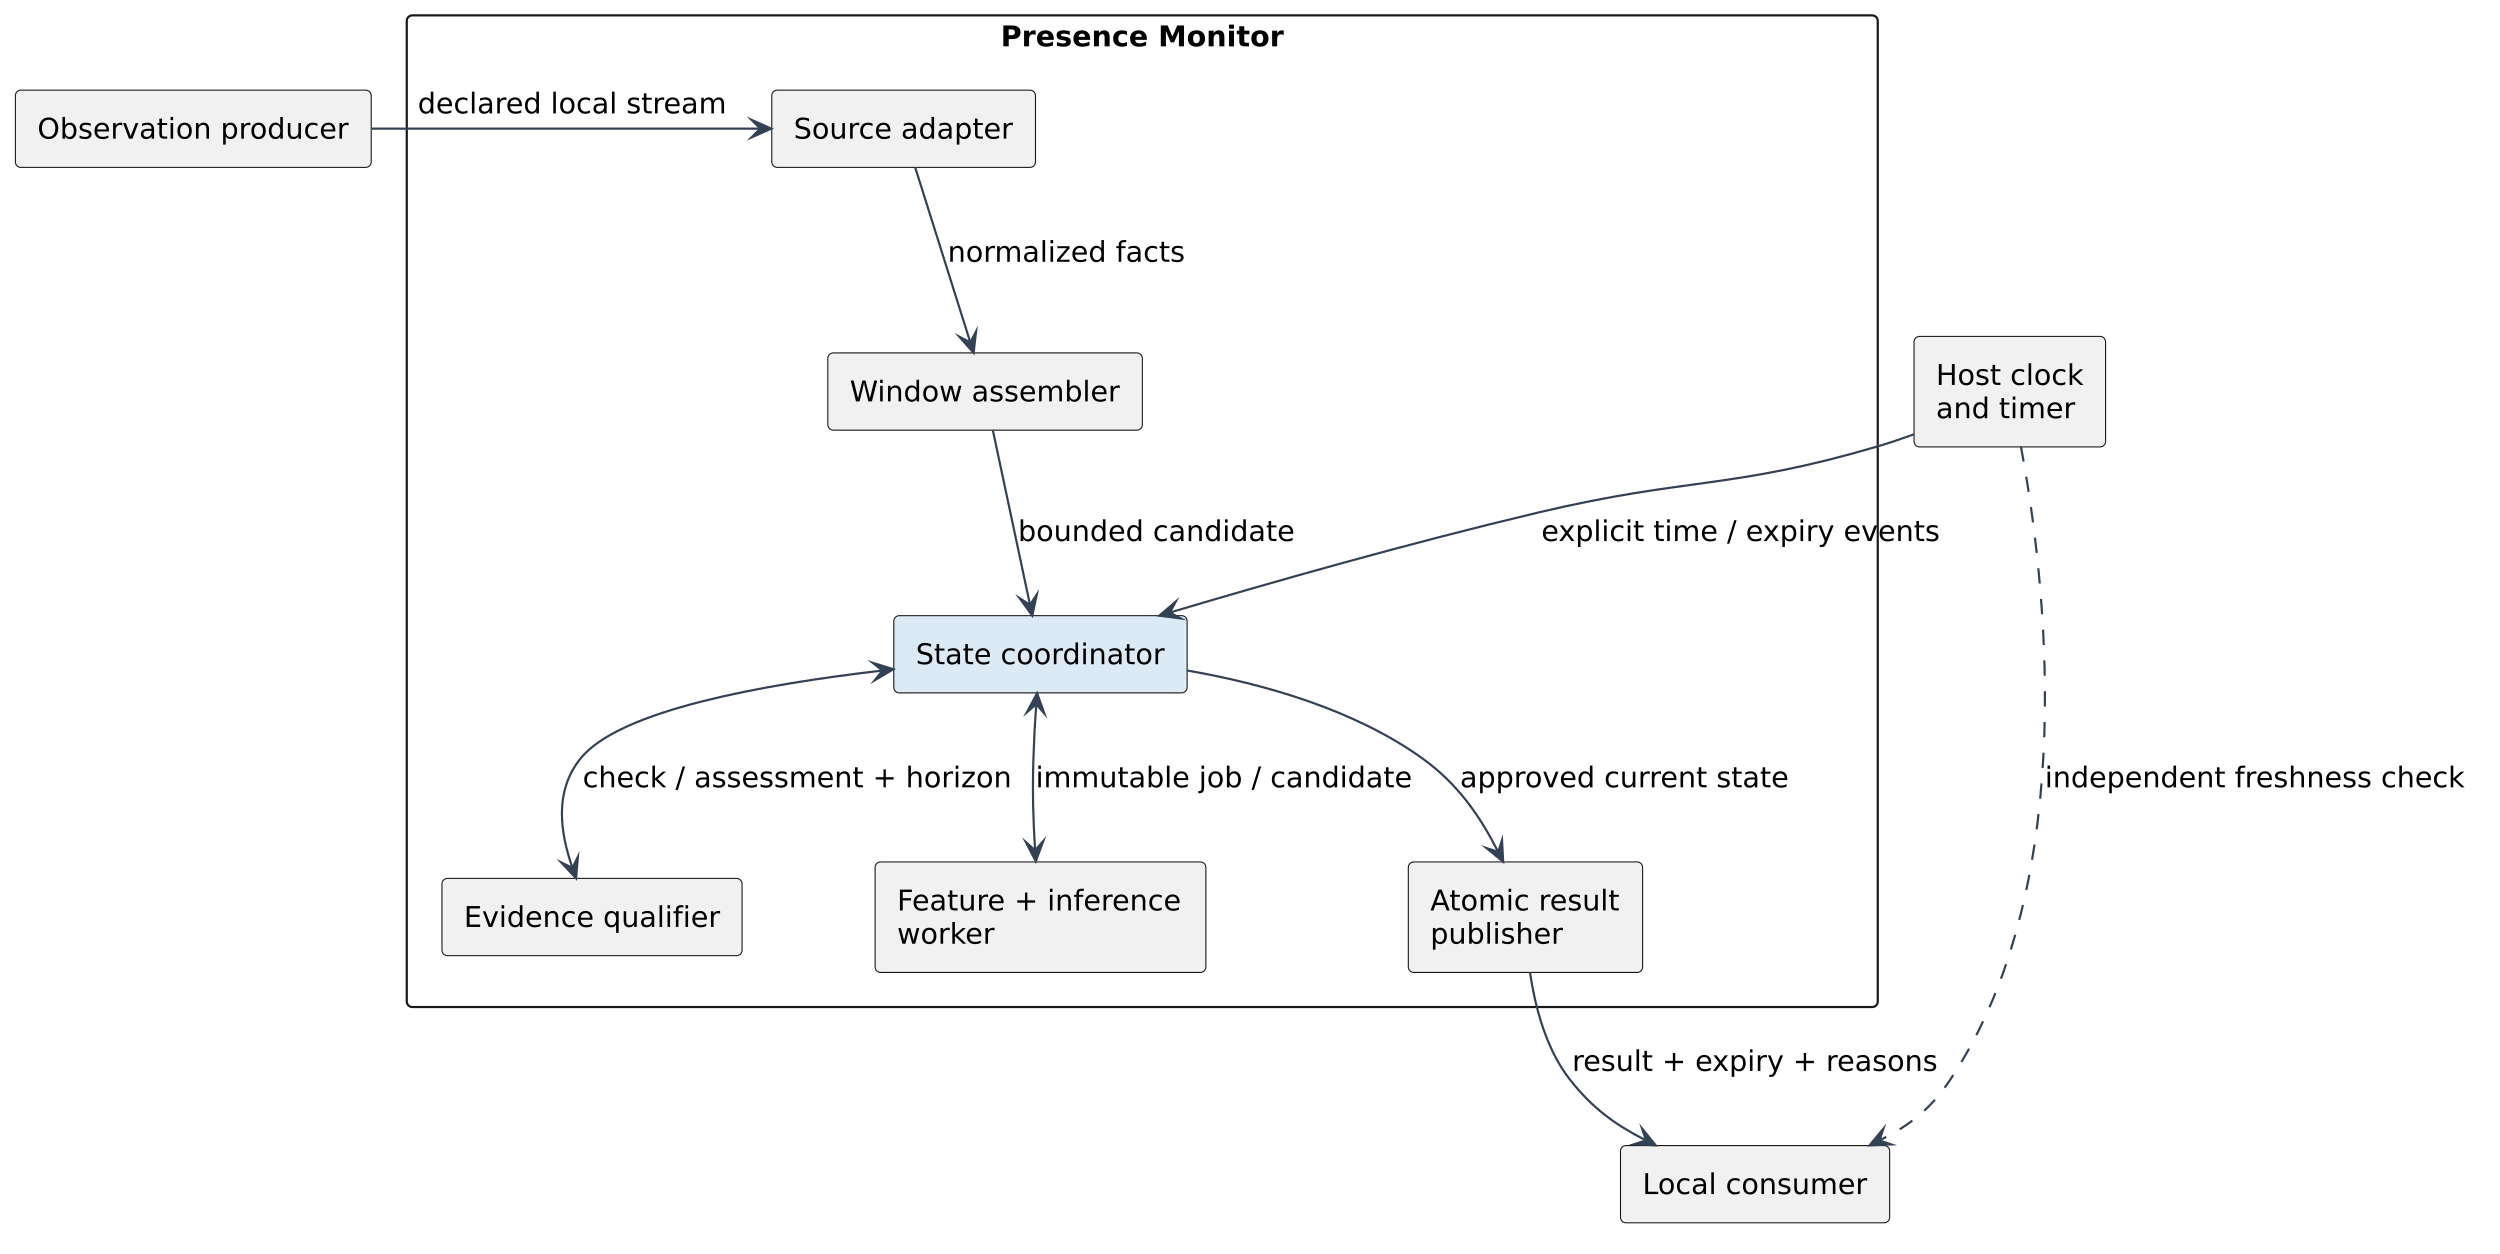
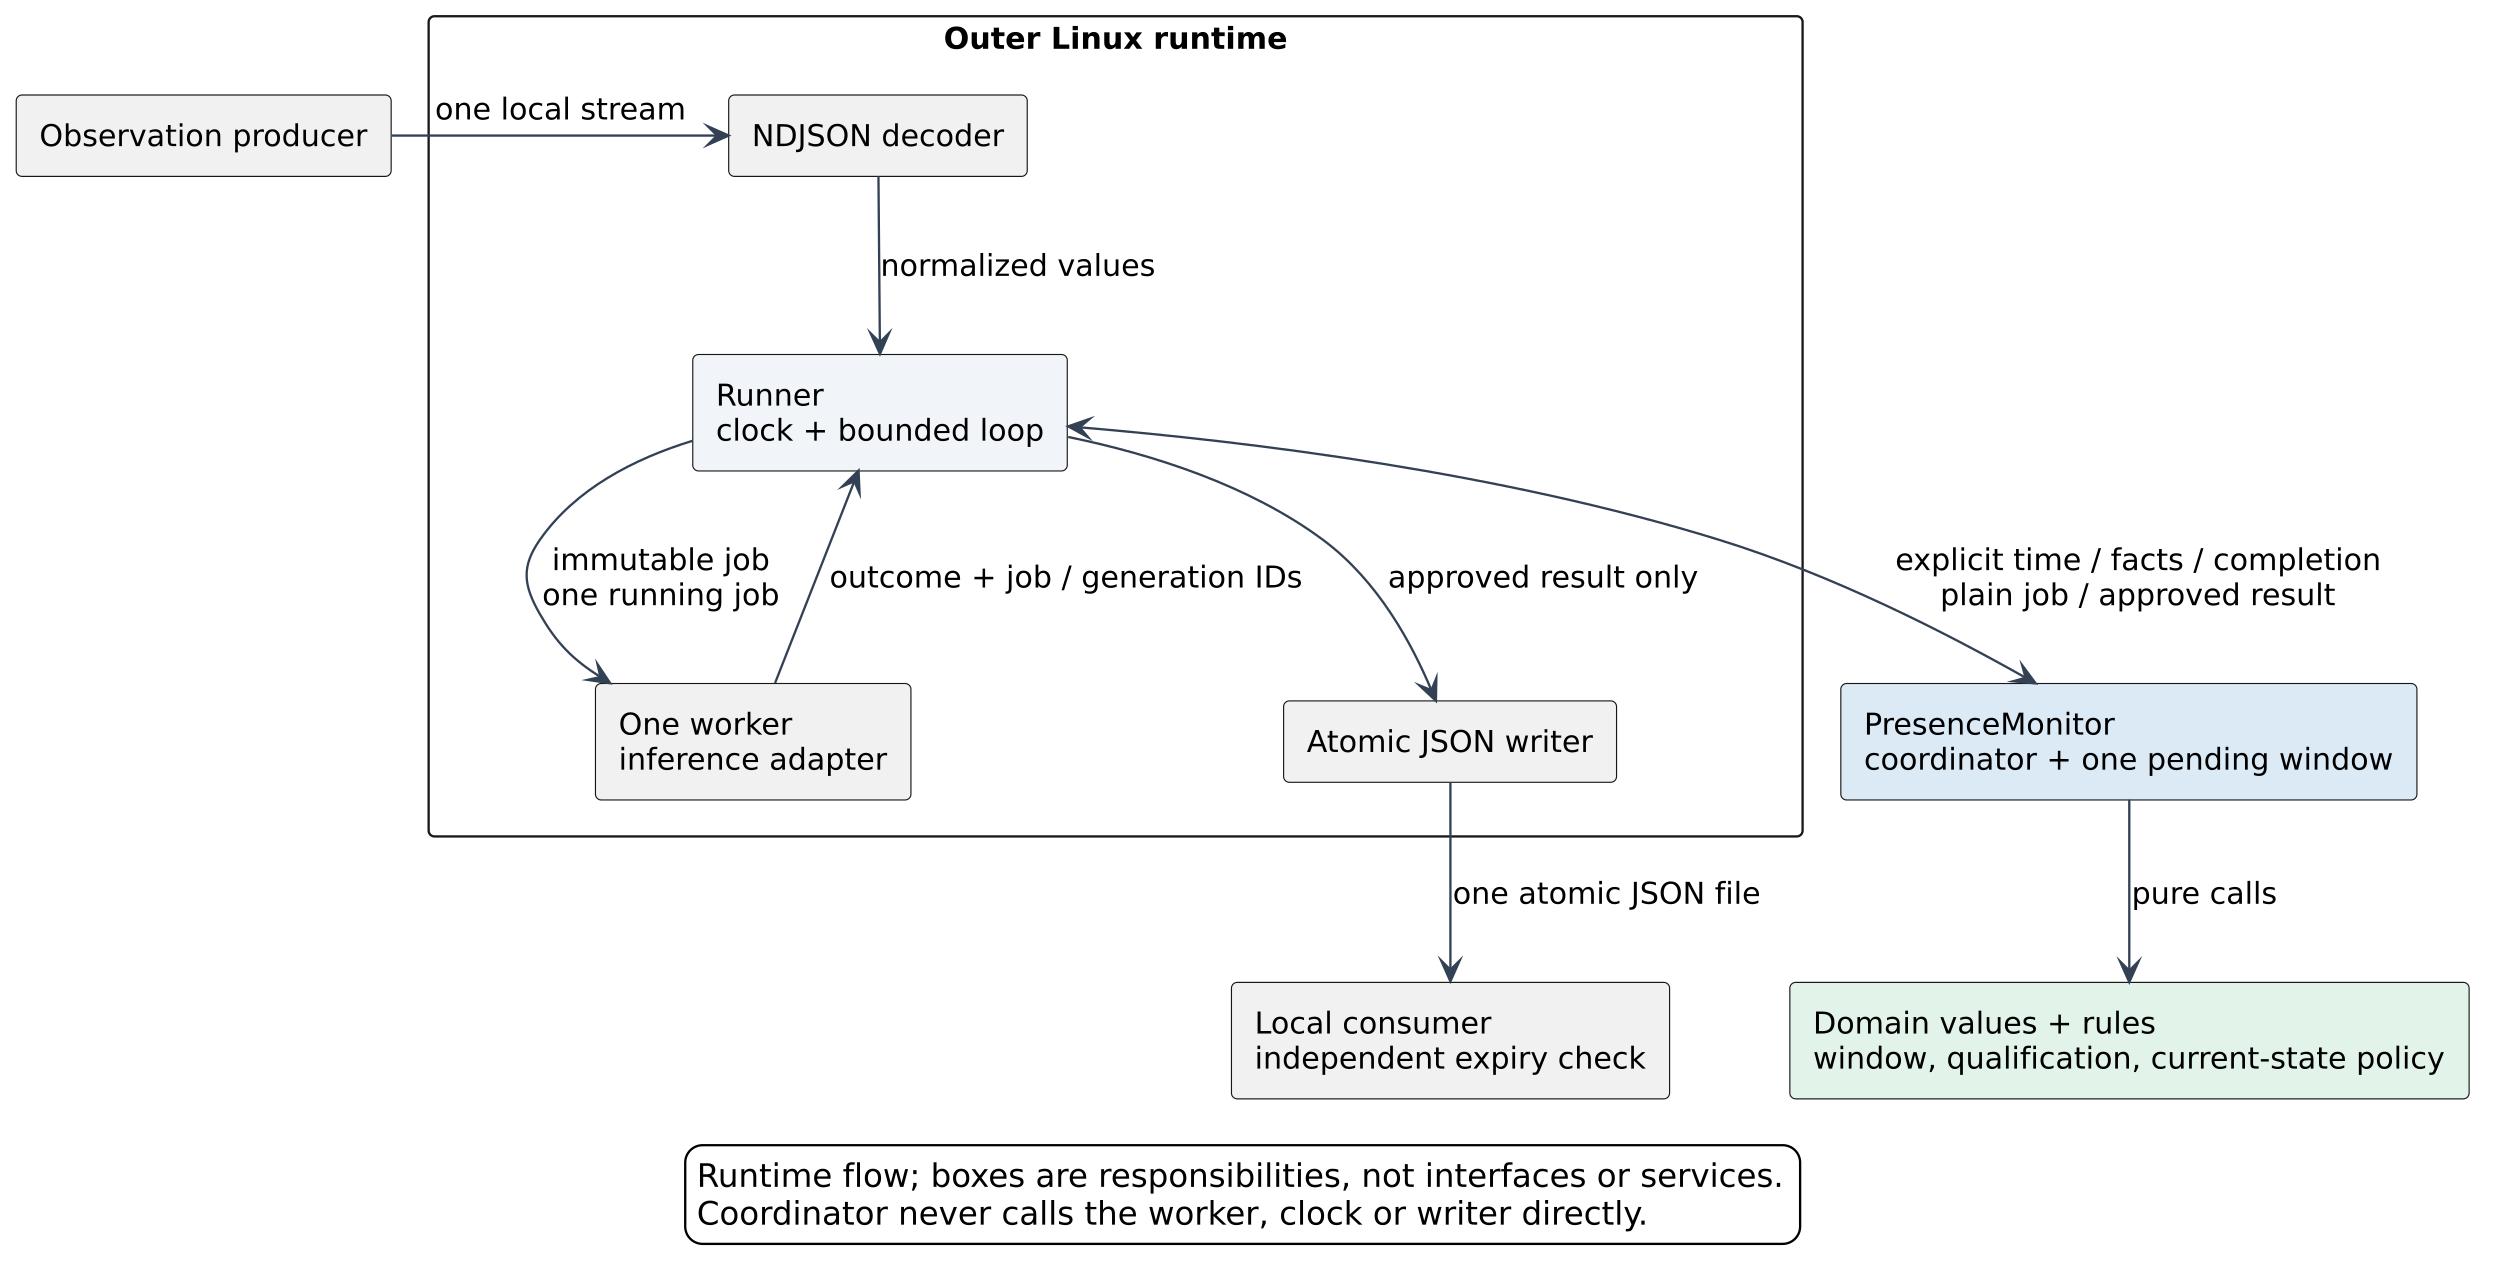
- <svg xmlns="http://www.w3.org/2000/svg" contentStyleType="text/css" data-diagram-type="DESCRIPTION" height="570px" preserveAspectRatio="none" style="width:1137px;height:570px;background:#FFFFFF;" version="1.1" viewBox="0 0 1137 570" width="1137px" zoomAndPan="magnify">
+ <svg xmlns="http://www.w3.org/2000/svg" contentStyleType="text/css" data-diagram-type="DESCRIPTION" height="555px" preserveAspectRatio="none" style="width:1079px;height:555px;background:#FFFFFF;" version="1.1" viewBox="0 0 1079 555" width="1079px" zoomAndPan="magnify">
  <defs />
  <g>
-     <g class="cluster" data-qualified-name="Presence Monitor" data-source-line="12" id="ent0003">
-       <rect fill="none" height="451" rx="2.5" ry="2.5" style="stroke:#181818;stroke-width:1;" width="669" x="185" y="7" />
-       <text fill="#000000" font-family="DejaVu Sans" font-size="13" font-weight="700" lengthAdjust="spacing" textLength="128.75" x="455.125" y="21.067">Presence Monitor</text>
+     <g class="cluster" data-qualified-name="Outer Linux runtime" data-source-line="10" id="ent0002">
+       <rect fill="none" height="354" rx="2.5" ry="2.5" style="stroke:#181818;stroke-width:1;" width="593" x="185" y="7" />
+       <text fill="#000000" font-family="DejaVu Sans" font-size="13" font-weight="700" lengthAdjust="spacing" textLength="148.389" x="407.305" y="21.067">Outer Linux runtime</text>
    </g>
-     <g class="entity" data-qualified-name="Presence Monitor.Adapter" data-source-line="13" id="ent0004">
-       <rect fill="#F1F1F1" height="35.133" rx="2.5" ry="2.5" style="stroke:#181818;stroke-width:0.5;" width="119.944" x="351" y="41" />
-       <text fill="#000000" font-family="DejaVu Sans" font-size="13" lengthAdjust="spacing" textLength="99.944" x="361" y="63.067">Source adapter</text>
+     <g class="entity" data-qualified-name="Outer Linux runtime.Decoder" data-source-line="11" id="ent0003">
+       <rect fill="#F1F1F1" height="35.133" rx="2.5" ry="2.5" style="stroke:#181818;stroke-width:0.5;" width="128.856" x="314.5" y="41" />
+       <text fill="#000000" font-family="DejaVu Sans" font-size="13" lengthAdjust="spacing" textLength="108.856" x="324.5" y="63.067">NDJSON decoder</text>
    </g>
-     <g class="entity" data-qualified-name="Presence Monitor.Window" data-source-line="14" id="ent0005">
-       <rect fill="#F1F1F1" height="35.133" rx="2.5" ry="2.5" style="stroke:#181818;stroke-width:0.5;" width="143.056" x="376.5" y="160.5" />
-       <text fill="#000000" font-family="DejaVu Sans" font-size="13" lengthAdjust="spacing" textLength="123.056" x="386.5" y="182.567">Window assembler</text>
+     <g class="entity" data-qualified-name="Outer Linux runtime.Runner" data-source-line="12" id="ent0004">
+       <rect fill="#F1F5F9" height="50.266" rx="2.5" ry="2.5" style="stroke:#181818;stroke-width:0.5;" width="161.635" x="299" y="153" />
+       <text fill="#000000" font-family="DejaVu Sans" font-size="13" lengthAdjust="spacing" textLength="47.093" x="309" y="175.067">Runner</text>
+       <text fill="#000000" font-family="DejaVu Sans" font-size="13" lengthAdjust="spacing" textLength="141.635" x="309" y="190.2">clock + bounded loop</text>
    </g>
-     <g class="entity" data-qualified-name="Presence Monitor.Coordinator" data-source-line="15" id="ent0006">
-       <rect fill="#DCEAF6" height="35.133" rx="2.5" ry="2.5" style="stroke:#181818;stroke-width:0.5;" width="133.407" x="406.5" y="280" />
-       <text fill="#000000" font-family="DejaVu Sans" font-size="13" lengthAdjust="spacing" textLength="113.407" x="416.5" y="302.067">State coordinator</text>
+     <g class="entity" data-qualified-name="Outer Linux runtime.Worker" data-source-line="13" id="ent0005">
+       <rect fill="#F1F1F1" height="50.266" rx="2.5" ry="2.5" style="stroke:#181818;stroke-width:0.5;" width="136.162" x="257" y="295" />
+       <text fill="#000000" font-family="DejaVu Sans" font-size="13" lengthAdjust="spacing" textLength="75.404" x="267" y="317.067">One worker</text>
+       <text fill="#000000" font-family="DejaVu Sans" font-size="13" lengthAdjust="spacing" textLength="116.162" x="267" y="332.2">inference adapter</text>
    </g>
-     <g class="entity" data-qualified-name="Presence Monitor.Qualifier" data-source-line="16" id="ent0007">
-       <rect fill="#F1F1F1" height="35.133" rx="2.5" ry="2.5" style="stroke:#181818;stroke-width:0.5;" width="136.499" x="201" y="399.5" />
-       <text fill="#000000" font-family="DejaVu Sans" font-size="13" lengthAdjust="spacing" textLength="116.499" x="211" y="421.567">Evidence qualifier</text>
+     <g class="entity" data-qualified-name="Outer Linux runtime.Writer" data-source-line="14" id="ent0006">
+       <rect fill="#F1F1F1" height="35.133" rx="2.5" ry="2.5" style="stroke:#181818;stroke-width:0.5;" width="143.703" x="554" y="302.5" />
+       <text fill="#000000" font-family="DejaVu Sans" font-size="13" lengthAdjust="spacing" textLength="123.703" x="564" y="324.567">Atomic JSON writer</text>
    </g>
-     <g class="entity" data-qualified-name="Presence Monitor.Worker" data-source-line="17" id="ent0008">
-       <rect fill="#F1F1F1" height="50.266" rx="2.5" ry="2.5" style="stroke:#181818;stroke-width:0.5;" width="150.432" x="398" y="392" />
-       <text fill="#000000" font-family="DejaVu Sans" font-size="13" lengthAdjust="spacing" textLength="130.432" x="408" y="414.067">Feature + inference</text>
-       <text fill="#000000" font-family="DejaVu Sans" font-size="13" lengthAdjust="spacing" textLength="44.802" x="408" y="429.2">worker</text>
-     </g>
-     <g class="entity" data-qualified-name="Presence Monitor.Publisher" data-source-line="18" id="ent0009">
-       <rect fill="#F1F1F1" height="50.266" rx="2.5" ry="2.5" style="stroke:#181818;stroke-width:0.5;" width="106.563" x="640.5" y="392" />
-       <text fill="#000000" font-family="DejaVu Sans" font-size="13" lengthAdjust="spacing" textLength="86.563" x="650.5" y="414.067">Atomic result</text>
-       <text fill="#000000" font-family="DejaVu Sans" font-size="13" lengthAdjust="spacing" textLength="60.322" x="650.5" y="429.2">publisher</text>
-     </g>
-     <g class="entity" data-qualified-name="Source" data-source-line="10" id="ent0001">
+     <g class="entity" data-qualified-name="Source" data-source-line="9" id="ent0001">
      <rect fill="#F1F1F1" height="35.133" rx="2.5" ry="2.5" style="stroke:#181818;stroke-width:0.5;" width="161.826" x="7" y="41" />
      <text fill="#000000" font-family="DejaVu Sans" font-size="13" lengthAdjust="spacing" textLength="141.826" x="17" y="63.067">Observation producer</text>
    </g>
-     <g class="entity" data-qualified-name="Clock" data-source-line="11" id="ent0002">
-       <rect fill="#F1F1F1" height="50.266" rx="2.5" ry="2.5" style="stroke:#181818;stroke-width:0.5;" width="87.12" x="870.5" y="153" />
-       <text fill="#000000" font-family="DejaVu Sans" font-size="13" lengthAdjust="spacing" textLength="67.12" x="880.5" y="175.067">Host clock</text>
-       <text fill="#000000" font-family="DejaVu Sans" font-size="13" lengthAdjust="spacing" textLength="63.305" x="880.5" y="190.2">and timer</text>
+     <g class="entity" data-qualified-name="Monitor" data-source-line="16" id="ent0007">
+       <rect fill="#DCEAF6" height="50.266" rx="2.5" ry="2.5" style="stroke:#181818;stroke-width:0.5;" width="248.643" x="794.5" y="295" />
+       <text fill="#000000" font-family="DejaVu Sans" font-size="13" lengthAdjust="spacing" textLength="108.754" x="804.5" y="317.067">PresenceMonitor</text>
+       <text fill="#000000" font-family="DejaVu Sans" font-size="13" lengthAdjust="spacing" textLength="228.643" x="804.5" y="332.2">coordinator + one pending window</text>
    </g>
-     <g class="entity" data-qualified-name="Consumer" data-source-line="20" id="ent0010">
-       <rect fill="#F1F1F1" height="35.133" rx="2.5" ry="2.5" style="stroke:#181818;stroke-width:0.5;" width="122.413" x="737" y="521" />
-       <text fill="#000000" font-family="DejaVu Sans" font-size="13" lengthAdjust="spacing" textLength="102.413" x="747" y="543.067">Local consumer</text>
+     <g class="entity" data-qualified-name="Domain" data-source-line="17" id="ent0008">
+       <rect fill="#E2F3E9" height="50.266" rx="2.5" ry="2.5" style="stroke:#181818;stroke-width:0.5;" width="293.171" x="772.5" y="424" />
+       <text fill="#000000" font-family="DejaVu Sans" font-size="13" lengthAdjust="spacing" textLength="147.983" x="782.5" y="446.067">Domain values + rules</text>
+       <text fill="#000000" font-family="DejaVu Sans" font-size="13" lengthAdjust="spacing" textLength="273.171" x="782.5" y="461.2">window, qualification, current-state policy</text>
    </g>
-     <g class="link" data-entity-1="ent0001" data-entity-2="ent0004" data-link-type="dependency" data-source-line="21" id="lnk11">
-       <path d="M169.09,58.5 C225.53,58.5 294.55,58.5 345.78,58.5" fill="none" id="Source-to-Adapter" style="stroke:#334155;stroke-width:1;" />
-       <polygon fill="#334155" points="350.78,58.5,341.78,54.5,345.78,58.5,341.78,62.5,350.78,58.5" style="stroke:#334155;stroke-width:1;stroke-linejoin:miter;stroke-miterlimit:10;" />
-       <text fill="#000000" font-family="DejaVu Sans" font-size="13" lengthAdjust="spacing" textLength="140.969" x="190" y="51.567">declared local stream</text>
+     <g class="entity" data-qualified-name="Consumer" data-source-line="18" id="ent0009">
+       <rect fill="#F1F1F1" height="50.266" rx="2.5" ry="2.5" style="stroke:#181818;stroke-width:0.5;" width="189.095" x="531.5" y="424" />
+       <text fill="#000000" font-family="DejaVu Sans" font-size="13" lengthAdjust="spacing" textLength="102.413" x="541.5" y="446.067">Local consumer</text>
+       <text fill="#000000" font-family="DejaVu Sans" font-size="13" lengthAdjust="spacing" textLength="169.095" x="541.5" y="461.2">independent expiry check</text>
    </g>
-     <g class="link" data-entity-1="ent0004" data-entity-2="ent0005" data-link-type="dependency" data-source-line="22" id="lnk12">
-       <path d="M416.22,76.09 C423.27,98.48 434.27,133.38 441.3,155.73" fill="none" id="Adapter-to-Window" style="stroke:#334155;stroke-width:1;" />
-       <polygon fill="#334155" points="442.8,160.5,443.915,150.714,441.3,155.73,436.284,153.115,442.8,160.5" style="stroke:#334155;stroke-width:1;stroke-linejoin:miter;stroke-miterlimit:10;" />
-       <text fill="#000000" font-family="DejaVu Sans" font-size="13" lengthAdjust="spacing" textLength="108.158" x="431" y="119.067">normalized facts</text>
+     <g class="link" data-entity-1="ent0001" data-entity-2="ent0003" data-link-type="dependency" data-source-line="19" id="lnk10">
+       <path d="M169.06,58.5 C214.97,58.5 266.61,58.5 309.48,58.5" fill="none" id="Source-to-Decoder" style="stroke:#334155;stroke-width:1;" />
+       <polygon fill="#334155" points="314.48,58.5,305.48,54.5,309.48,58.5,305.48,62.5,314.48,58.5" style="stroke:#334155;stroke-width:1;stroke-linejoin:miter;stroke-miterlimit:10;" />
+       <text fill="#000000" font-family="DejaVu Sans" font-size="13" lengthAdjust="spacing" textLength="108.589" x="187.75" y="51.567">one local stream</text>
    </g>
-     <g class="link" data-entity-1="ent0005" data-entity-2="ent0006" data-link-type="dependency" data-source-line="23" id="lnk13">
-       <path d="M451.53,195.59 C456.29,217.98 463.688,252.76 468.449,275.11" fill="none" id="Window-to-Coordinator" style="stroke:#334155;stroke-width:1;" />
-       <polygon fill="#334155" points="469.49,280,471.527,270.364,468.449,275.11,463.703,272.031,469.49,280" style="stroke:#334155;stroke-width:1;stroke-linejoin:miter;stroke-miterlimit:10;" />
-       <text fill="#000000" font-family="DejaVu Sans" font-size="13" lengthAdjust="spacing" textLength="125.849" x="463" y="246.067">bounded candidate</text>
+     <g class="link" data-entity-1="ent0003" data-entity-2="ent0004" data-link-type="dependency" data-source-line="20" id="lnk11">
+       <path d="M379.14,76.09 C379.31,96.08 379.559,124.83 379.749,147.75" fill="none" id="Decoder-to-Runner" style="stroke:#334155;stroke-width:1;" />
+       <polygon fill="#334155" points="379.79,152.75,383.715,143.717,379.749,147.75,375.716,143.784,379.79,152.75" style="stroke:#334155;stroke-width:1;stroke-linejoin:miter;stroke-miterlimit:10;" />
+       <text fill="#000000" font-family="DejaVu Sans" font-size="13" lengthAdjust="spacing" textLength="118.879" x="380" y="119.067">normalized values</text>
    </g>
-     <g class="link" data-entity-1="ent0002" data-entity-2="ent0006" data-link-type="dependency" data-source-line="24" id="lnk14">
-       <path d="M870.43,197.53 C864.95,199.53 859.38,201.42 854,203 C787.11,222.7 767.85,216.93 700,233 C640.47,247.1 577.843,264.966 532.053,278.575" fill="none" id="Clock-to-Coordinator" style="stroke:#334155;stroke-width:1;" />
-       <polygon fill="#334155" points="527.26,280,537.027,281.27,532.053,278.575,534.747,273.602,527.26,280" style="stroke:#334155;stroke-width:1;stroke-linejoin:miter;stroke-miterlimit:10;" />
-       <text fill="#000000" font-family="DejaVu Sans" font-size="13" lengthAdjust="spacing" textLength="181.695" x="701" y="246.067">explicit time / expiry events</text>
+     <g class="link" data-entity-1="ent0004" data-entity-2="ent0007" data-link-type="dependency" data-source-line="21" id="lnk12">
+       <path d="M465.982,184.429 C540.402,190.689 648.06,203.92 742,233 C791.12,248.2 839.305,272.793 874.265,292.514" fill="none" id="Runner-Monitor" style="stroke:#334155;stroke-width:1;" />
+       <polygon fill="#334155" points="461,184.01,469.633,188.75,465.982,184.429,470.304,180.779,461,184.01" style="stroke:#334155;stroke-width:1;stroke-linejoin:miter;stroke-miterlimit:10;" />
+       <polygon fill="#334155" points="878.62,294.97,872.746,287.064,874.265,292.514,868.816,294.032,878.62,294.97" style="stroke:#334155;stroke-width:1;stroke-linejoin:miter;stroke-miterlimit:10;" />
+       <text fill="#000000" font-family="DejaVu Sans" font-size="13" lengthAdjust="spacing" textLength="209.904" x="818" y="246.067">explicit time / facts / completion</text>
+       <text fill="#000000" font-family="DejaVu Sans" font-size="13" lengthAdjust="spacing" textLength="171.184" x="837.36" y="261.2">plain job / approved result</text>
    </g>
-     <g class="link" data-entity-1="ent0006" data-entity-2="ent0007" data-link-type="dependency" data-source-line="25" id="lnk15">
-       <path d="M401.334,304.959 C347.074,311.279 281.67,322.96 264,345 C251.79,360.23 254.917,378.984 260.357,394.724" fill="none" id="Coordinator-Qualifier" style="stroke:#334155;stroke-width:1;" />
-       <polygon fill="#334155" points="406.3,304.38,396.898,301.448,401.334,304.959,397.823,309.394,406.3,304.38" style="stroke:#334155;stroke-width:1;stroke-linejoin:miter;stroke-miterlimit:10;" />
-       <polygon fill="#334155" points="261.99,399.45,262.831,389.637,260.357,394.724,255.269,392.25,261.99,399.45" style="stroke:#334155;stroke-width:1;stroke-linejoin:miter;stroke-miterlimit:10;" />
-       <text fill="#000000" font-family="DejaVu Sans" font-size="13" lengthAdjust="spacing" textLength="195.083" x="265" y="358.067">check / assessment + horizon</text>
+     <g class="link" data-entity-1="ent0007" data-entity-2="ent0008" data-link-type="dependency" data-source-line="22" id="lnk13">
+       <path d="M919,345.19 C919,367.78 919,396.33 919,418.9" fill="none" id="Monitor-to-Domain" style="stroke:#334155;stroke-width:1;" />
+       <polygon fill="#334155" points="919,423.9,923,414.9,919,418.9,915,414.9,919,423.9" style="stroke:#334155;stroke-width:1;stroke-linejoin:miter;stroke-miterlimit:10;" />
+       <text fill="#000000" font-family="DejaVu Sans" font-size="13" lengthAdjust="spacing" textLength="63.077" x="920" y="390.067">pure calls</text>
    </g>
-     <g class="link" data-entity-1="ent0006" data-entity-2="ent0008" data-link-type="dependency" data-source-line="26" id="lnk16">
-       <path d="M471.293,320.267 C470.643,329.096 470.32,335.14 470,345 C469.5,360.54 469.907,372.99 470.767,386.7" fill="none" id="Coordinator-Worker" style="stroke:#334155;stroke-width:1;" />
-       <polygon fill="#334155" points="471.66,315.28,467.01,323.962,471.293,320.267,474.988,324.549,471.66,315.28" style="stroke:#334155;stroke-width:1;stroke-linejoin:miter;stroke-miterlimit:10;" />
-       <polygon fill="#334155" points="471.08,391.69,474.509,382.457,470.767,386.7,466.524,382.958,471.08,391.69" style="stroke:#334155;stroke-width:1;stroke-linejoin:miter;stroke-miterlimit:10;" />
-       <text fill="#000000" font-family="DejaVu Sans" font-size="13" lengthAdjust="spacing" textLength="171.228" x="471" y="358.067">immutable job / candidate</text>
+     <g class="link" data-entity-1="ent0004" data-entity-2="ent0005" data-link-type="dependency" data-source-line="23" id="lnk14">
+       <path d="M298.95,190.23 C273.62,197.98 248.33,211.04 233,233 C224.86,244.66 225.93,252.66 233,265 C240.09,277.38 247.006,284.515 259.135,292.195" fill="none" id="Runner-to-Worker" style="stroke:#334155;stroke-width:1;" />
+       <polygon fill="#334155" points="263.36,294.87,257.896,286.676,259.135,292.195,253.616,293.435,263.36,294.87" style="stroke:#334155;stroke-width:1;stroke-linejoin:miter;stroke-miterlimit:10;" />
+       <text fill="#000000" font-family="DejaVu Sans" font-size="13" lengthAdjust="spacing" textLength="94.053" x="238.193" y="246.067">immutable job</text>
+       <text fill="#000000" font-family="DejaVu Sans" font-size="13" lengthAdjust="spacing" textLength="102.439" x="234" y="261.2">one running job</text>
    </g>
-     <g class="link" data-entity-1="ent0006" data-entity-2="ent0009" data-link-type="dependency" data-source-line="28" id="lnk17">
-       <path d="M539.81,304.93 C574.39,310.93 615.78,322.54 647,345 C663.44,356.83 673.48,371.87 681.37,387.44" fill="none" id="Coordinator-to-Publisher" style="stroke:#334155;stroke-width:1;" />
-       <polygon fill="#334155" points="683.63,391.9,683.13,382.064,681.37,387.44,675.994,385.68,683.63,391.9" style="stroke:#334155;stroke-width:1;stroke-linejoin:miter;stroke-miterlimit:10;" />
-       <text fill="#000000" font-family="DejaVu Sans" font-size="13" lengthAdjust="spacing" textLength="150.319" x="664" y="358.067">approved current state</text>
+     <g class="link" data-entity-1="ent0005" data-entity-2="ent0004" data-link-type="dependency" data-source-line="24" id="lnk15">
+       <path d="M334.52,294.78 C344.61,269.08 358.641,233.363 368.721,207.723" fill="none" id="Worker-to-Runner" style="stroke:#334155;stroke-width:1;" />
+       <polygon fill="#334155" points="370.55,203.07,363.534,209.982,368.721,207.723,370.98,212.91,370.55,203.07" style="stroke:#334155;stroke-width:1;stroke-linejoin:miter;stroke-miterlimit:10;" />
+       <text fill="#000000" font-family="DejaVu Sans" font-size="13" lengthAdjust="spacing" textLength="204.122" x="358" y="253.567">outcome + job / generation IDs</text>
    </g>
-     <g class="link" data-entity-1="ent0009" data-entity-2="ent0010" data-link-type="dependency" data-source-line="29" id="lnk18">
-       <path d="M695.83,442.16 C698.07,457.52 703.04,477.05 714,491 C724.1,503.84 734.31,511.41 748.58,518.64" fill="none" id="Publisher-to-Consumer" style="stroke:#334155;stroke-width:1;" />
-       <polygon fill="#334155" points="753.04,520.9,746.819,513.264,748.58,518.64,743.204,520.4,753.04,520.9" style="stroke:#334155;stroke-width:1;stroke-linejoin:miter;stroke-miterlimit:10;" />
-       <text fill="#000000" font-family="DejaVu Sans" font-size="13" lengthAdjust="spacing" textLength="167.019" x="715" y="487.067">result + expiry + reasons</text>
+     <g class="link" data-entity-1="ent0004" data-entity-2="ent0006" data-link-type="dependency" data-source-line="25" id="lnk16">
+       <path d="M461.04,188.6 C497.41,196.08 539.18,209.38 571,233 C595.19,250.96 609.566,278.384 617.796,297.884" fill="none" id="Runner-to-Writer" style="stroke:#334155;stroke-width:1;" />
+       <polygon fill="#334155" points="619.74,302.49,619.926,292.643,617.796,297.884,612.555,295.754,619.74,302.49" style="stroke:#334155;stroke-width:1;stroke-linejoin:miter;stroke-miterlimit:10;" />
+       <text fill="#000000" font-family="DejaVu Sans" font-size="13" lengthAdjust="spacing" textLength="134.539" x="599" y="253.567">approved result only</text>
    </g>
-     <g class="link" data-entity-1="ent0002" data-entity-2="ent0010" data-link-type="dependency" data-source-line="30" id="lnk19">
-       <path d="M919.11,203.01 C929.6,258.89 947.75,399.84 887,491 C878.2,504.2 868.889,511.667 854.769,518.677" fill="none" id="Clock-to-Consumer" style="stroke:#334155;stroke-width:1;stroke-dasharray:7,7;" />
-       <polygon fill="#334155" points="850.29,520.9,860.13,520.481,854.769,518.677,856.572,513.315,850.29,520.9" style="stroke:#334155;stroke-width:1;stroke-linejoin:miter;stroke-miterlimit:10;" />
-       <text fill="#000000" font-family="DejaVu Sans" font-size="13" lengthAdjust="spacing" textLength="191.217" x="930" y="358.067">independent freshness check</text>
+     <g class="link" data-entity-1="ent0006" data-entity-2="ent0009" data-link-type="dependency" data-source-line="26" id="lnk17">
+       <path d="M626,337.6 C626,359.52 626,393.28 626,418.56" fill="none" id="Writer-to-Consumer" style="stroke:#334155;stroke-width:1;" />
+       <polygon fill="#334155" points="626,423.56,630,414.56,626,418.56,622,414.56,626,423.56" style="stroke:#334155;stroke-width:1;stroke-linejoin:miter;stroke-miterlimit:10;" />
+       <text fill="#000000" font-family="DejaVu Sans" font-size="13" lengthAdjust="spacing" textLength="132.869" x="627" y="390.067">one atomic JSON file</text>
+     </g>
+     <g class="legend" data-source-line="27">
+       <rect fill="none" height="42.594" rx="7.5" ry="7.5" style="stroke:#000000;stroke-width:1;" width="481.188" x="295.742" y="494.266" />
+       <text fill="#000000" font-family="DejaVu Sans" font-size="14" lengthAdjust="spacing" textLength="471.188" x="300.742" y="512.261">Runtime flow; boxes are responsibilities, not interfaces or services.</text>
+       <text fill="#000000" font-family="DejaVu Sans" font-size="14" lengthAdjust="spacing" textLength="413.656" x="300.742" y="528.558">Coordinator never calls the worker, clock or writer directly.</text>
    </g>
  </g>
</svg>
